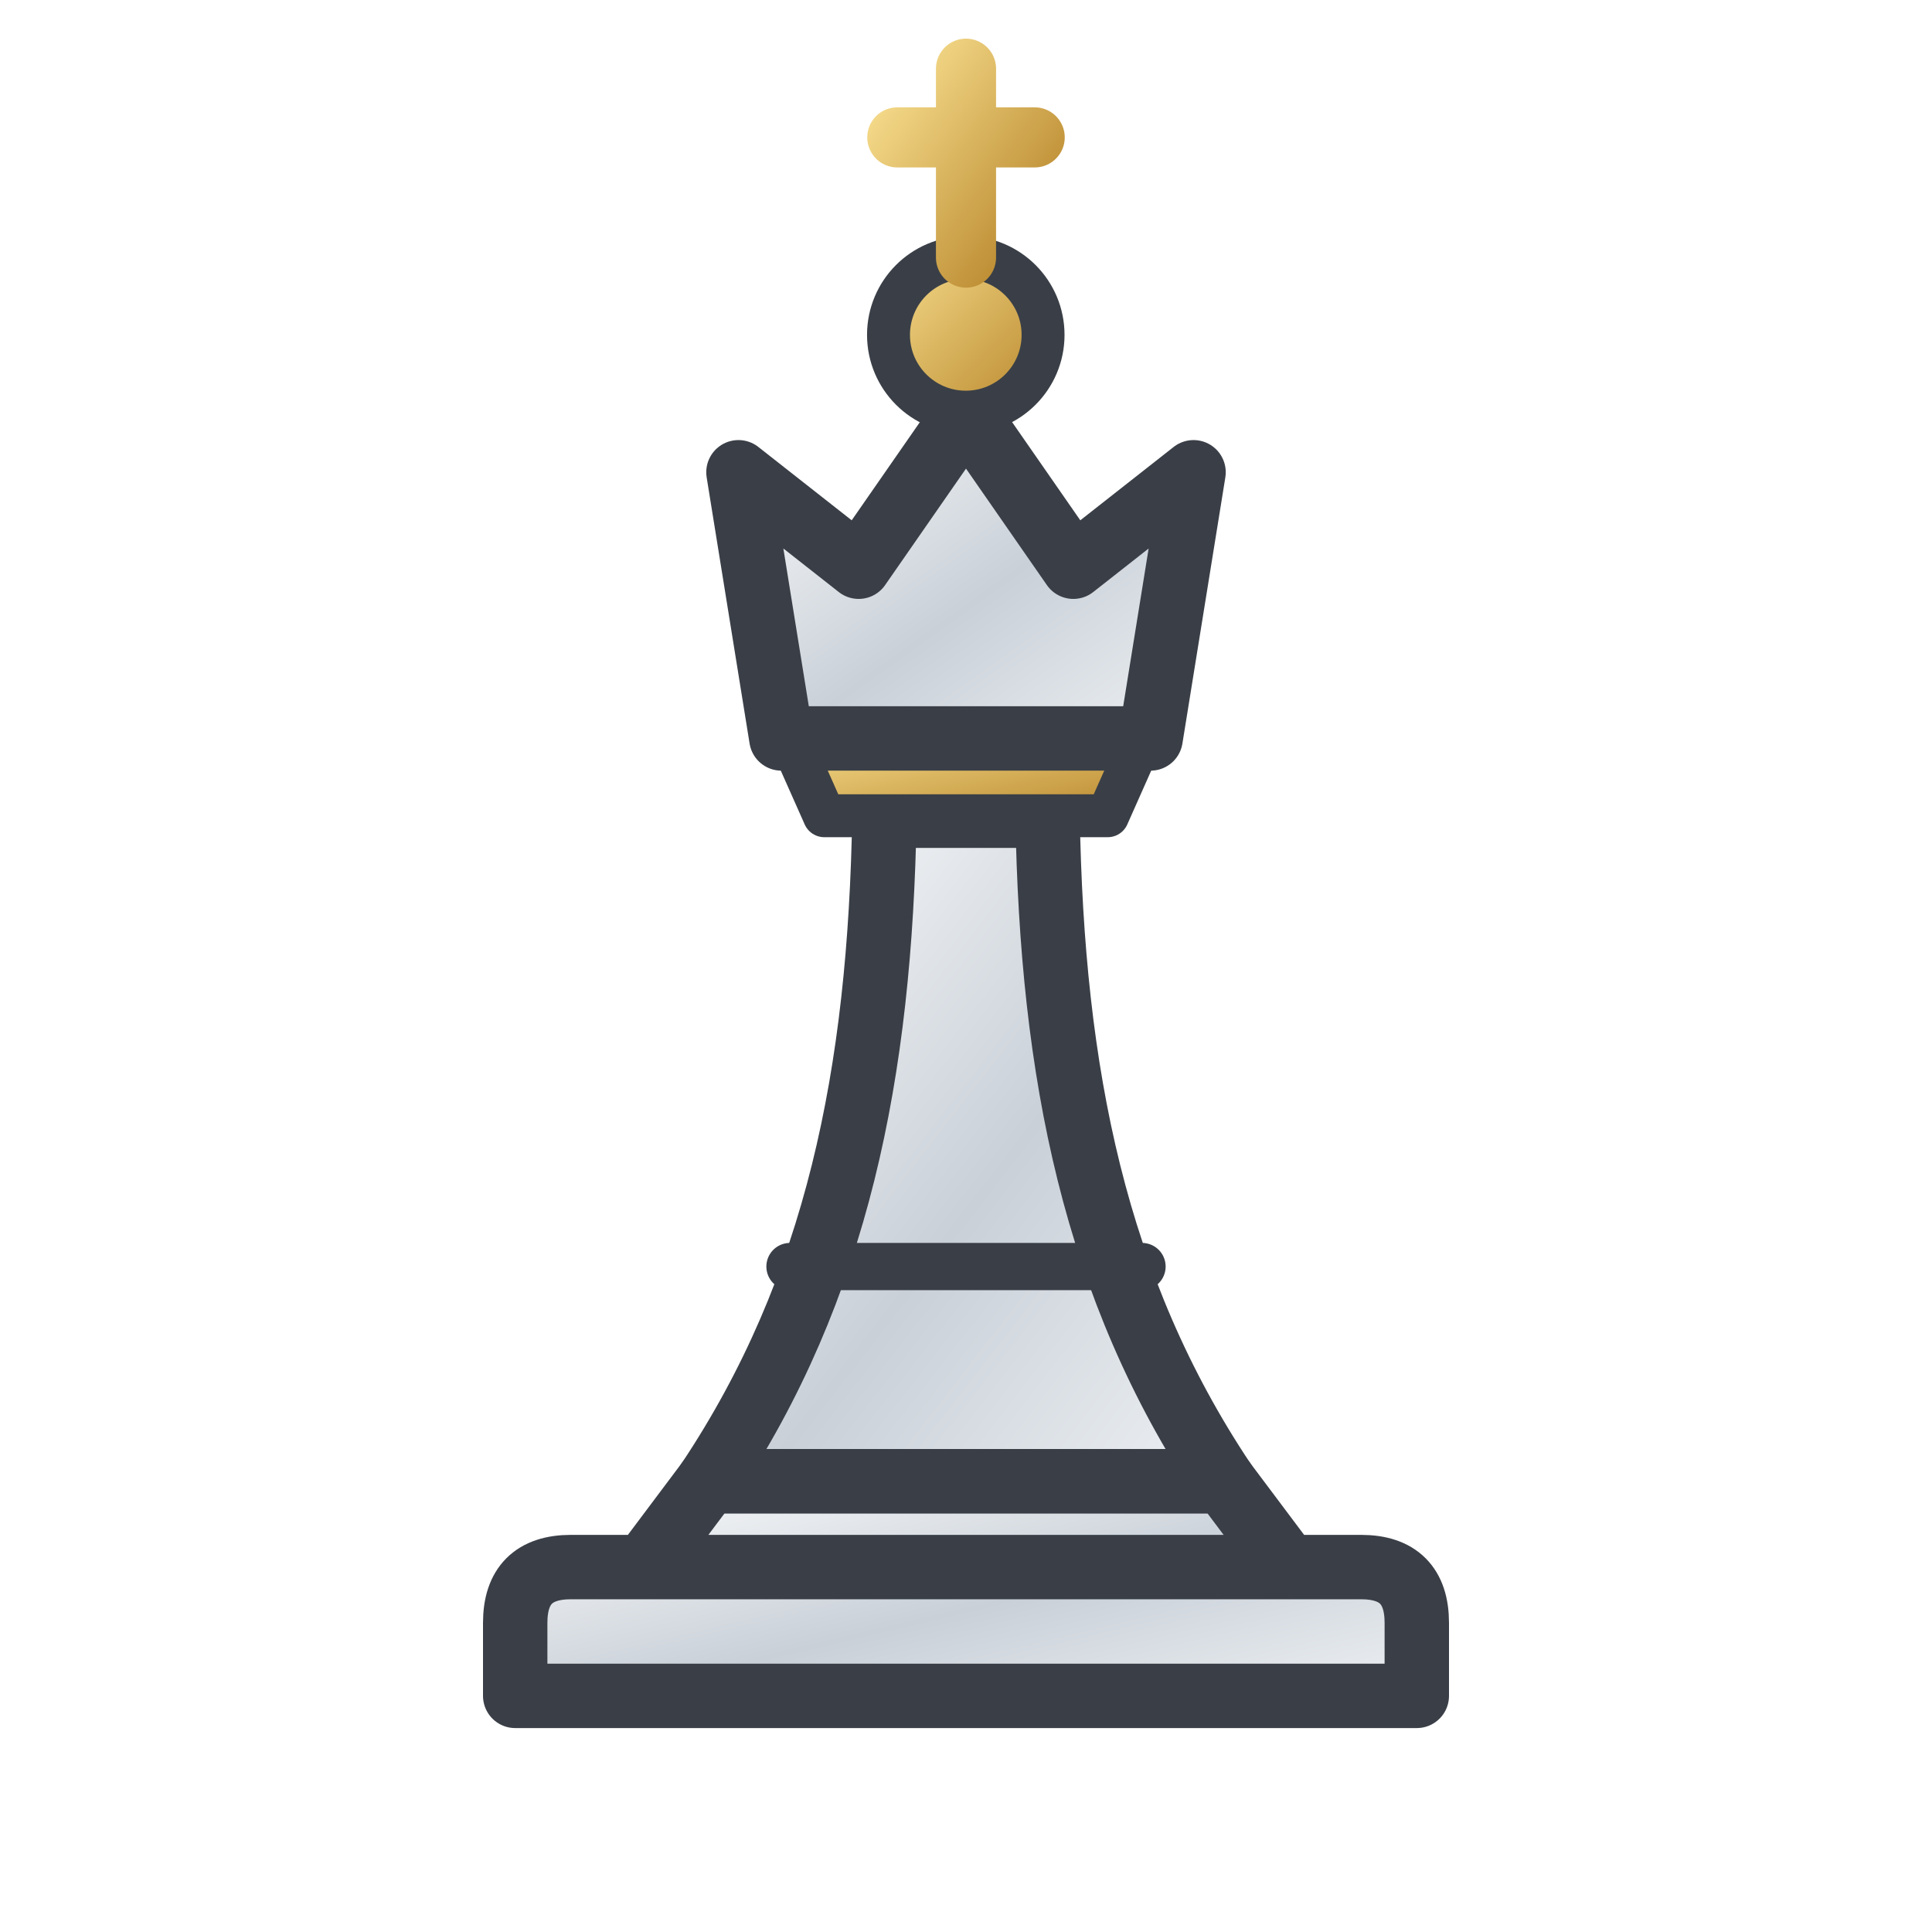
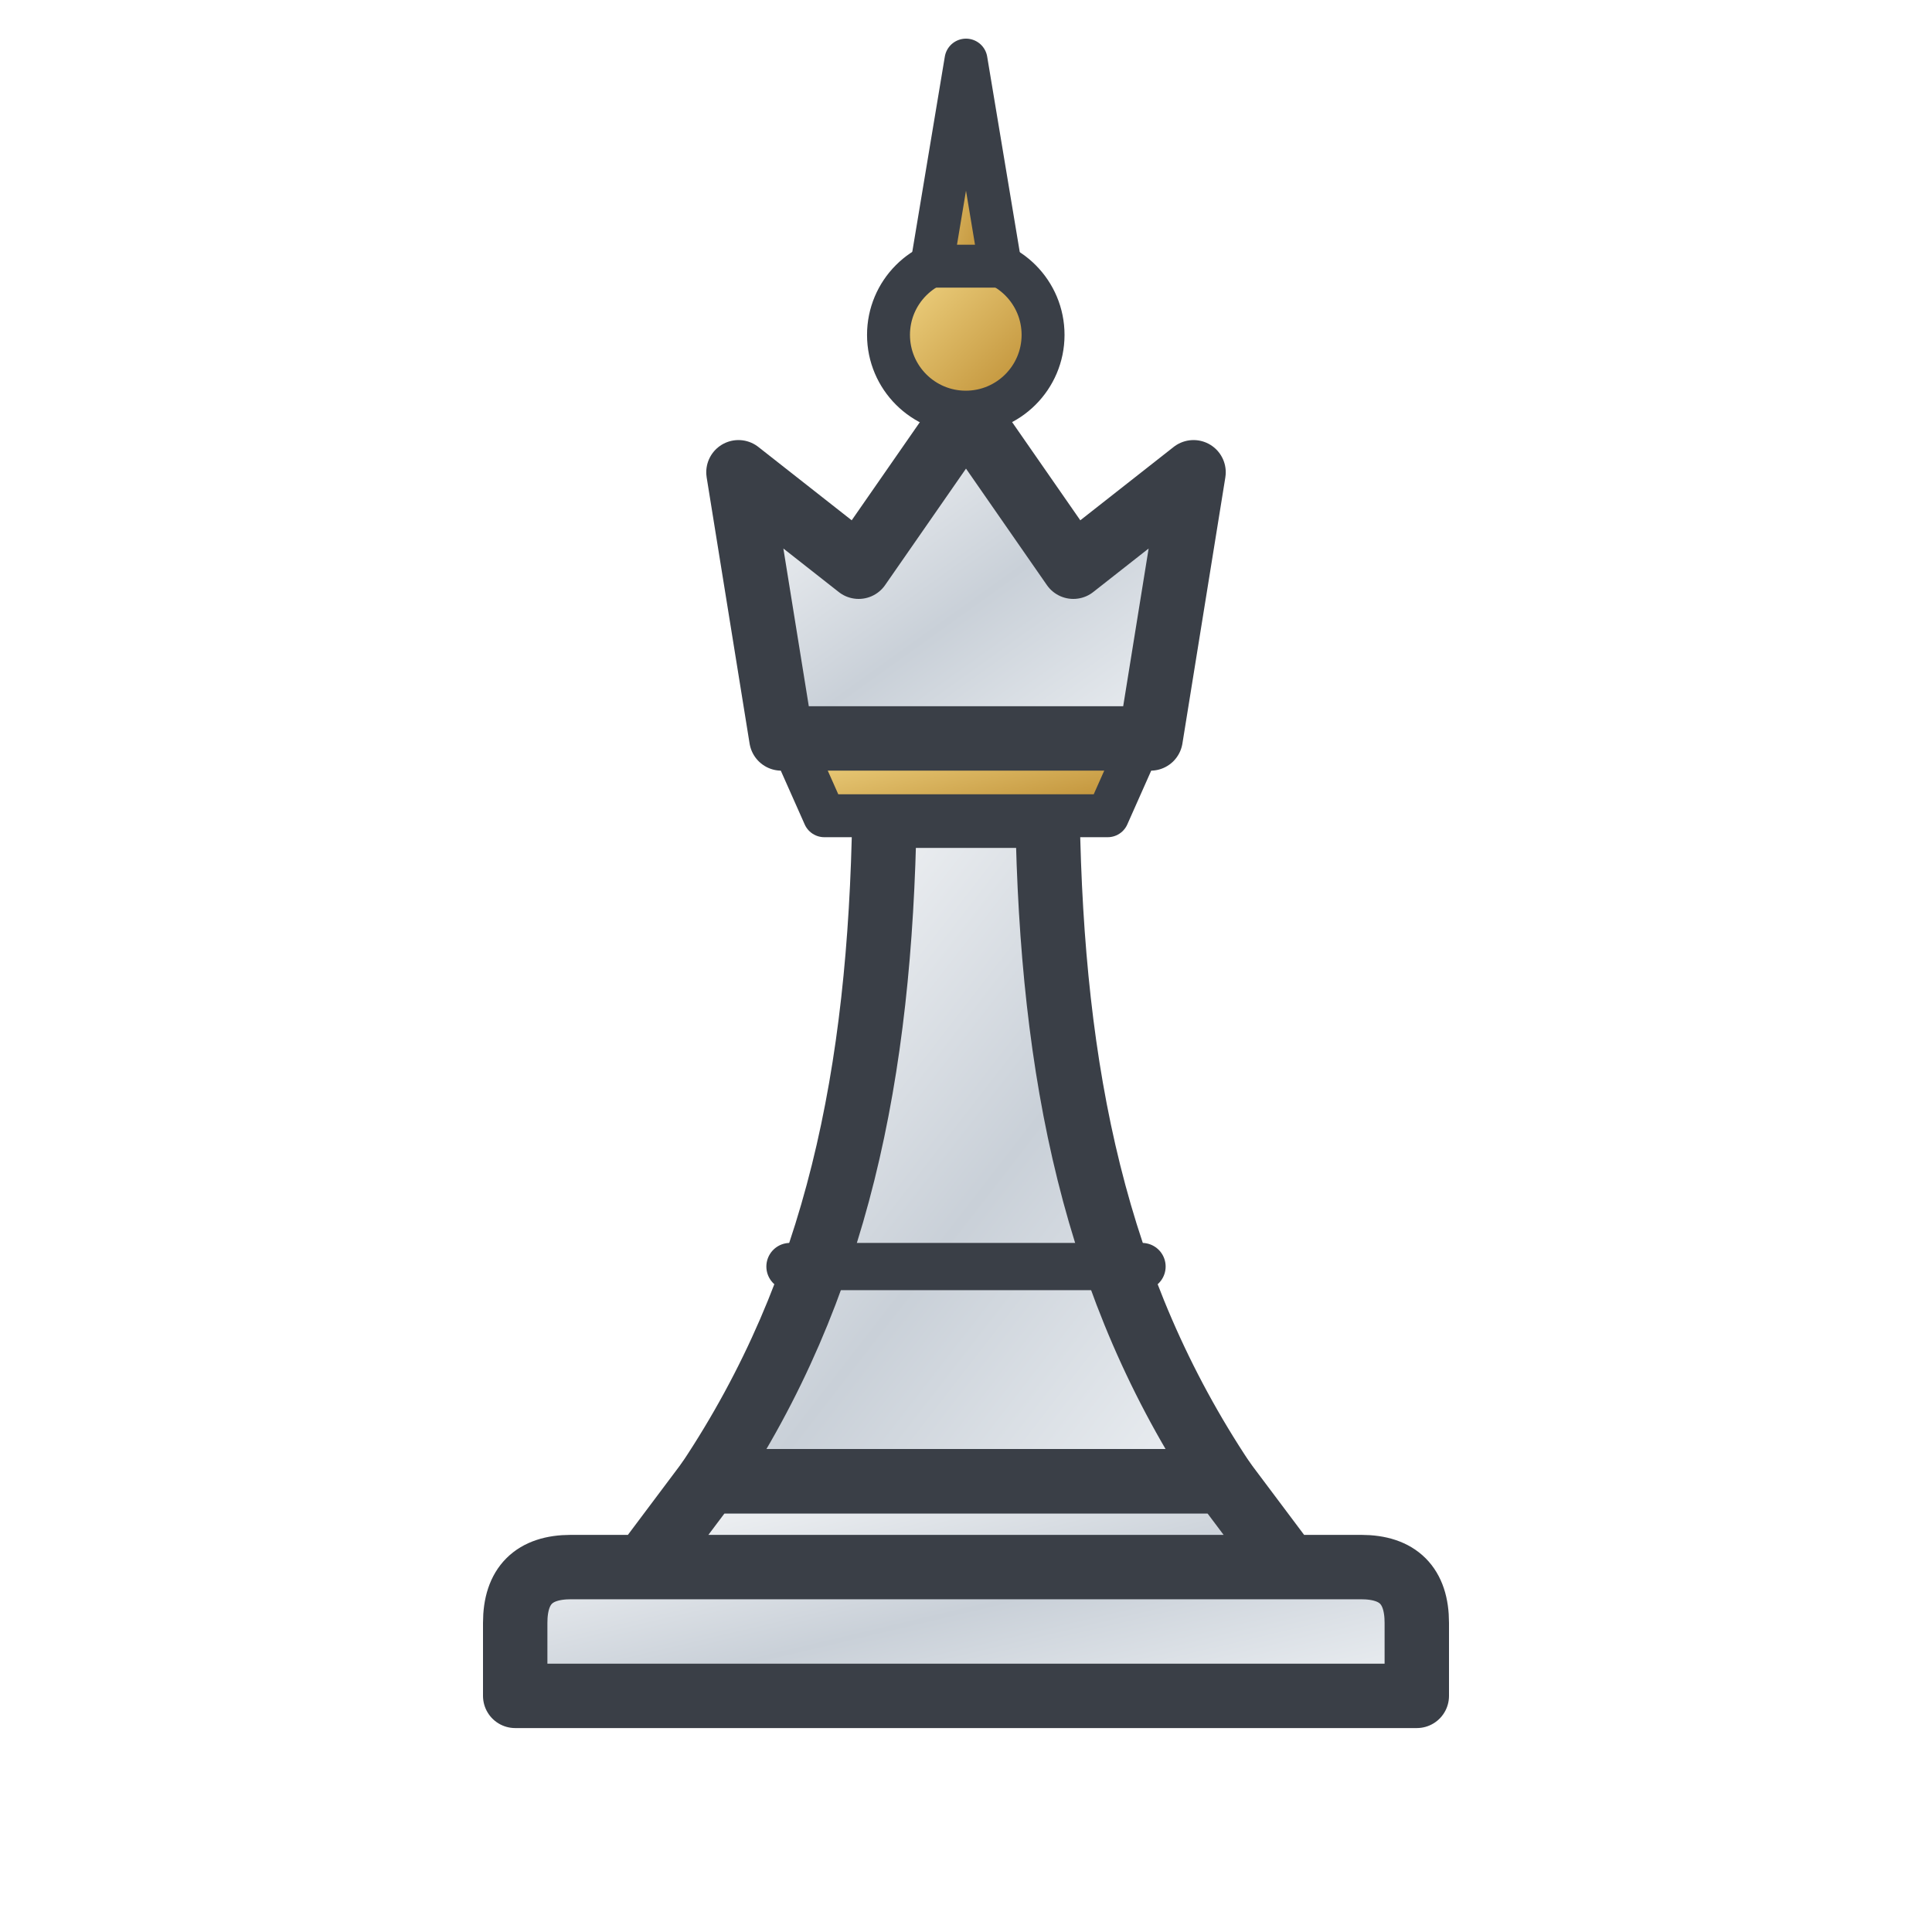
<svg xmlns="http://www.w3.org/2000/svg" width="45" height="45" viewBox="0 0 45 45">
  <defs>
    <linearGradient id="m" x1="0" y1="0" x2="1" y2="1">
      <stop offset="0" stop-color="#ffffff" />
      <stop offset="0.55" stop-color="#c9d0d8" />
      <stop offset="1" stop-color="#eef1f4" />
    </linearGradient>
    <linearGradient id="a" x1="0" y1="0" x2="1" y2="1">
      <stop offset="0" stop-color="#f6dc8c" />
      <stop offset="1" stop-color="#b8862b" />
    </linearGradient>
  </defs>
  <g stroke-width="1.5" stroke-linecap="round" stroke-linejoin="round">
    <path d="M12 39.5H33V37.8Q33 36.5 31.7 36.5H13.3Q12 36.5 12 37.8Z M15 36.5H30L28.5 34.5H16.5Z" fill="url(#m)" stroke="#3a3f47" />
    <path d="M16.5 34.5C19.5 30 20.5 25 20.6 19H24.4C24.5 25 25.5 30 28.5 34.5Z" fill="url(#m)" stroke="#3a3f47" />
    <path d="M18.4 29.5H26.6" fill="none" stroke="#3a3f47" stroke-width="1.1" />
    <path d="M19.2 19H25.8L26.6 17.2H18.4Z" fill="url(#a)" stroke="#3a3f47" stroke-width="1" />
    <path d="M18.2 17.2L17.2 11L20 13.2L22.5 9.6L25 13.2L27.8 11L26.8 17.2Z" fill="url(#m)" stroke="#3a3f47" />
    <path d="M22.5 6A1.8 1.8 0 1 1 22.49 6Z" fill="url(#a)" stroke="#3a3f47" stroke-width="1" />
-     <path d="M22.5 6V1.6 M20.9 3.2H24.1" fill="none" stroke="url(#a)" stroke-width="1.4" />
+     <path d="M21.7 6.2L22.5 1.4L23.3 6.2Z" fill="url(#a)" stroke="#3a3f47" stroke-width="1" />
  </g>
</svg>
